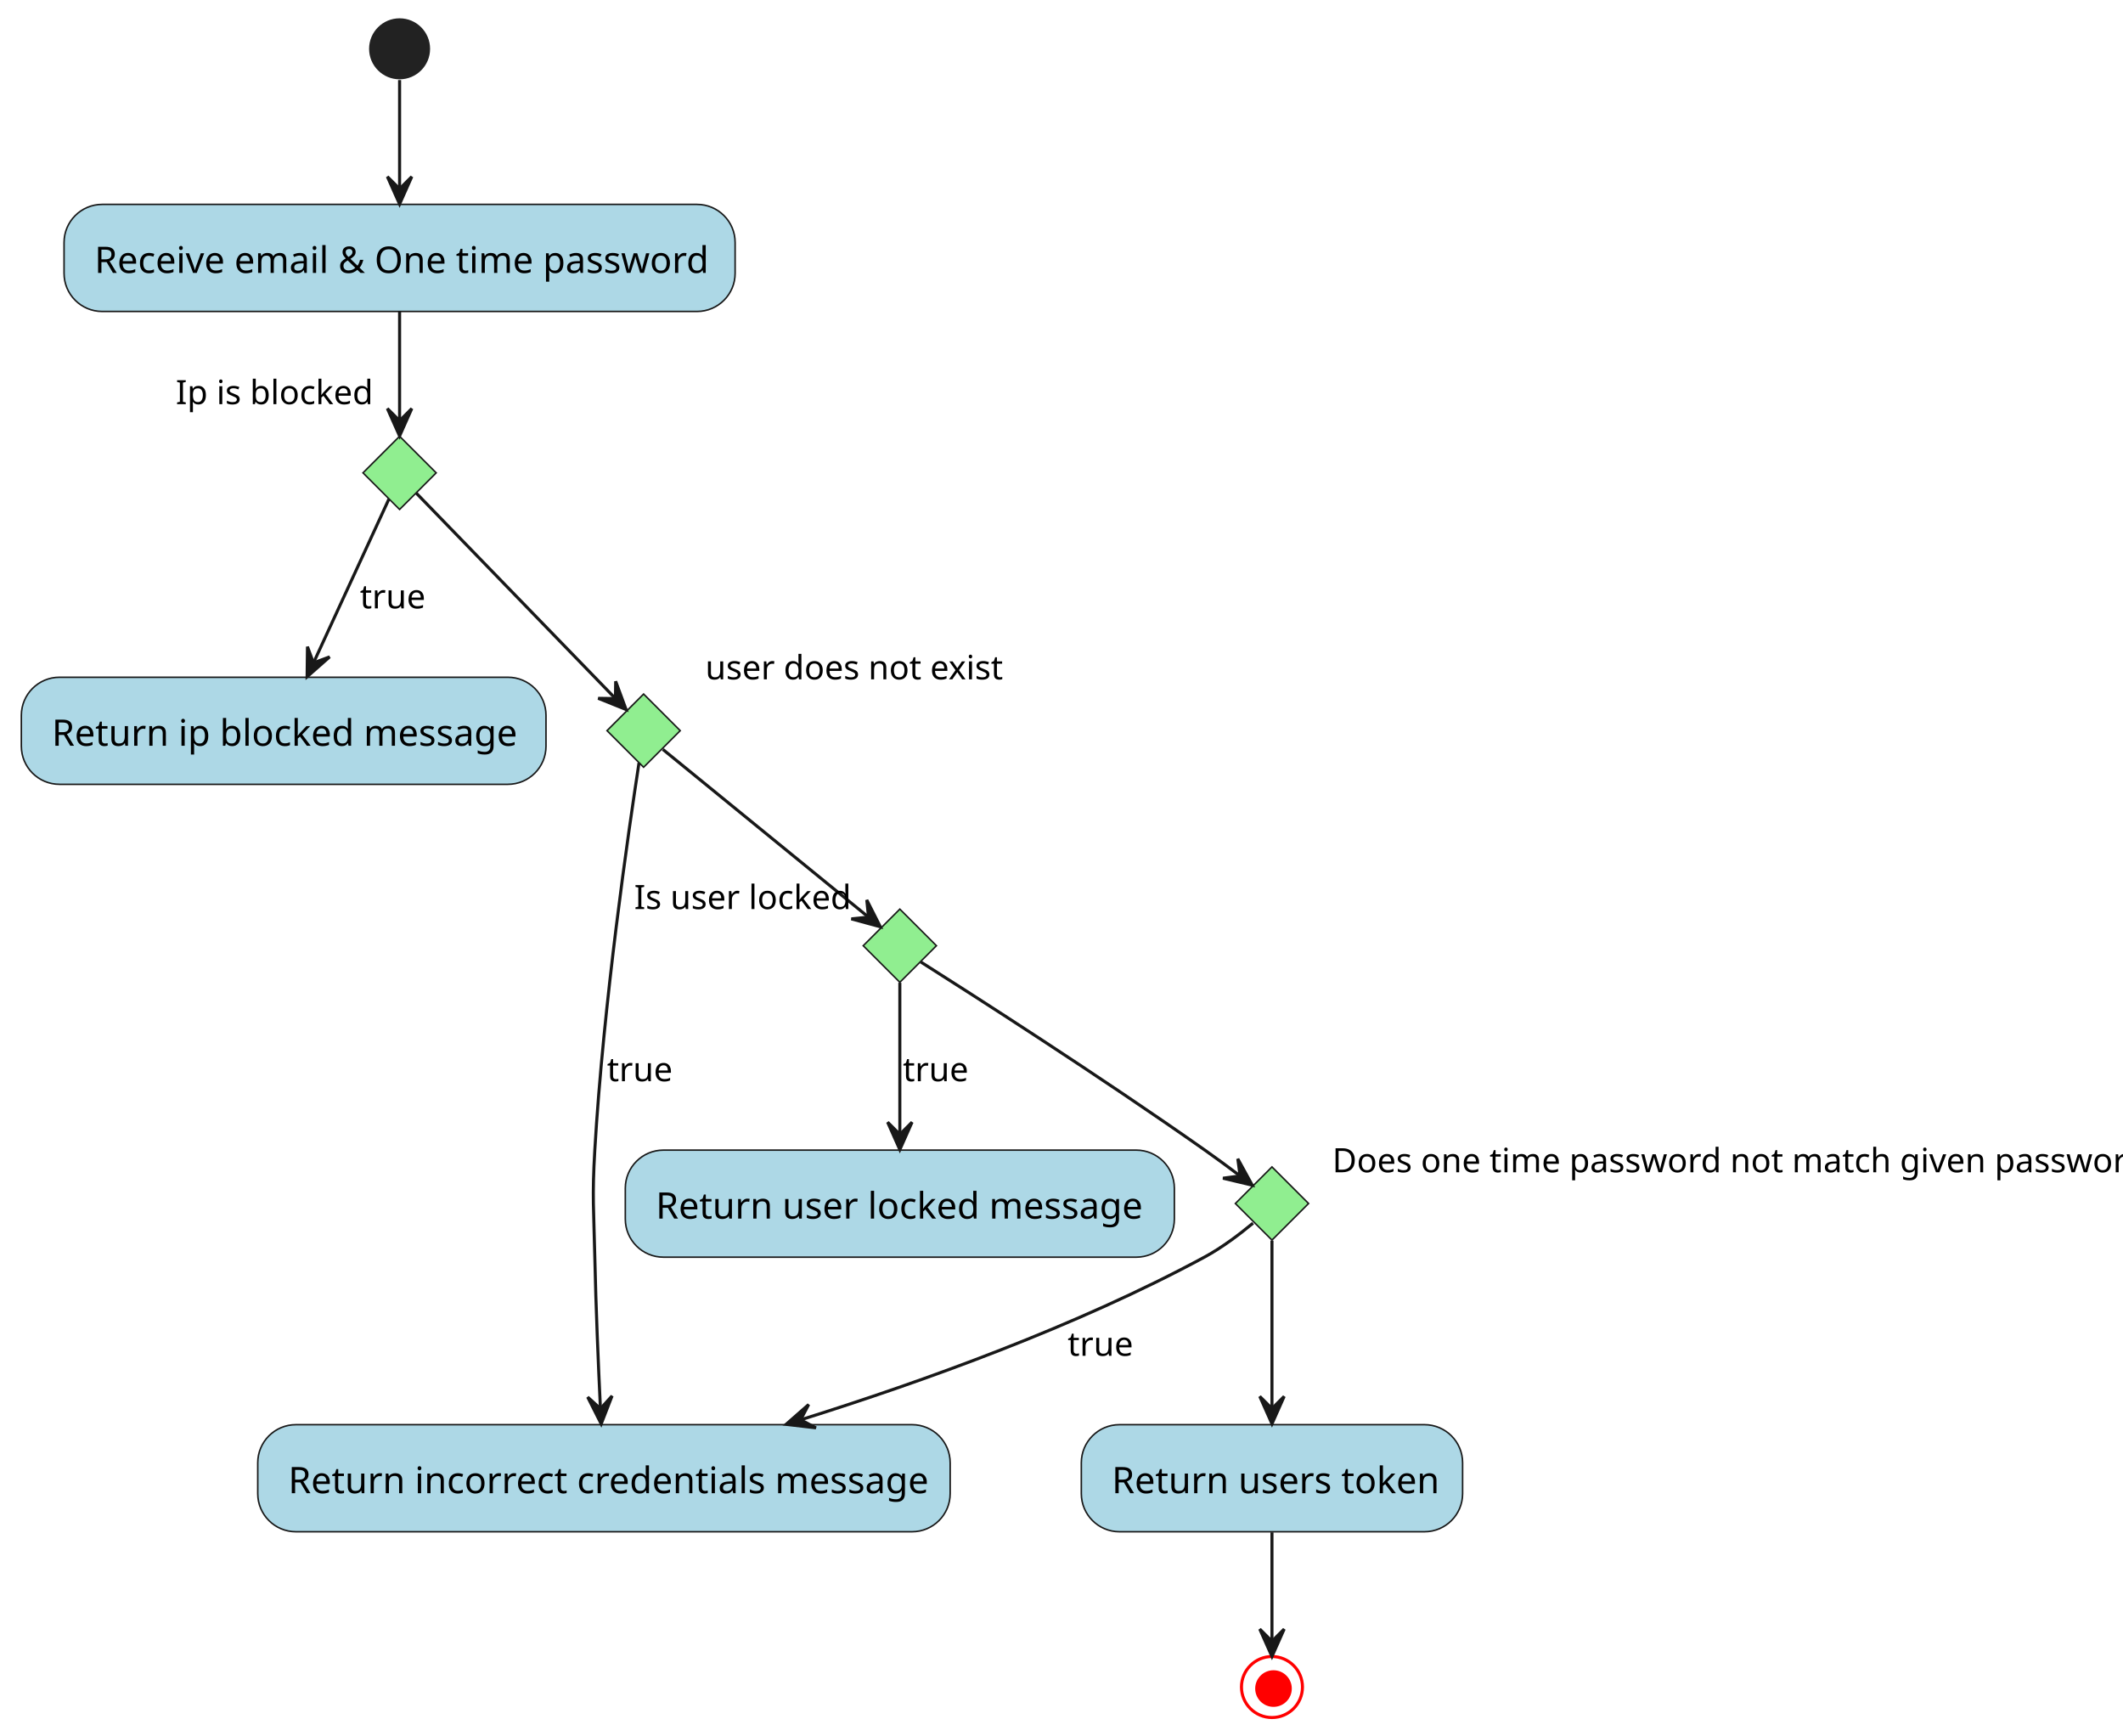
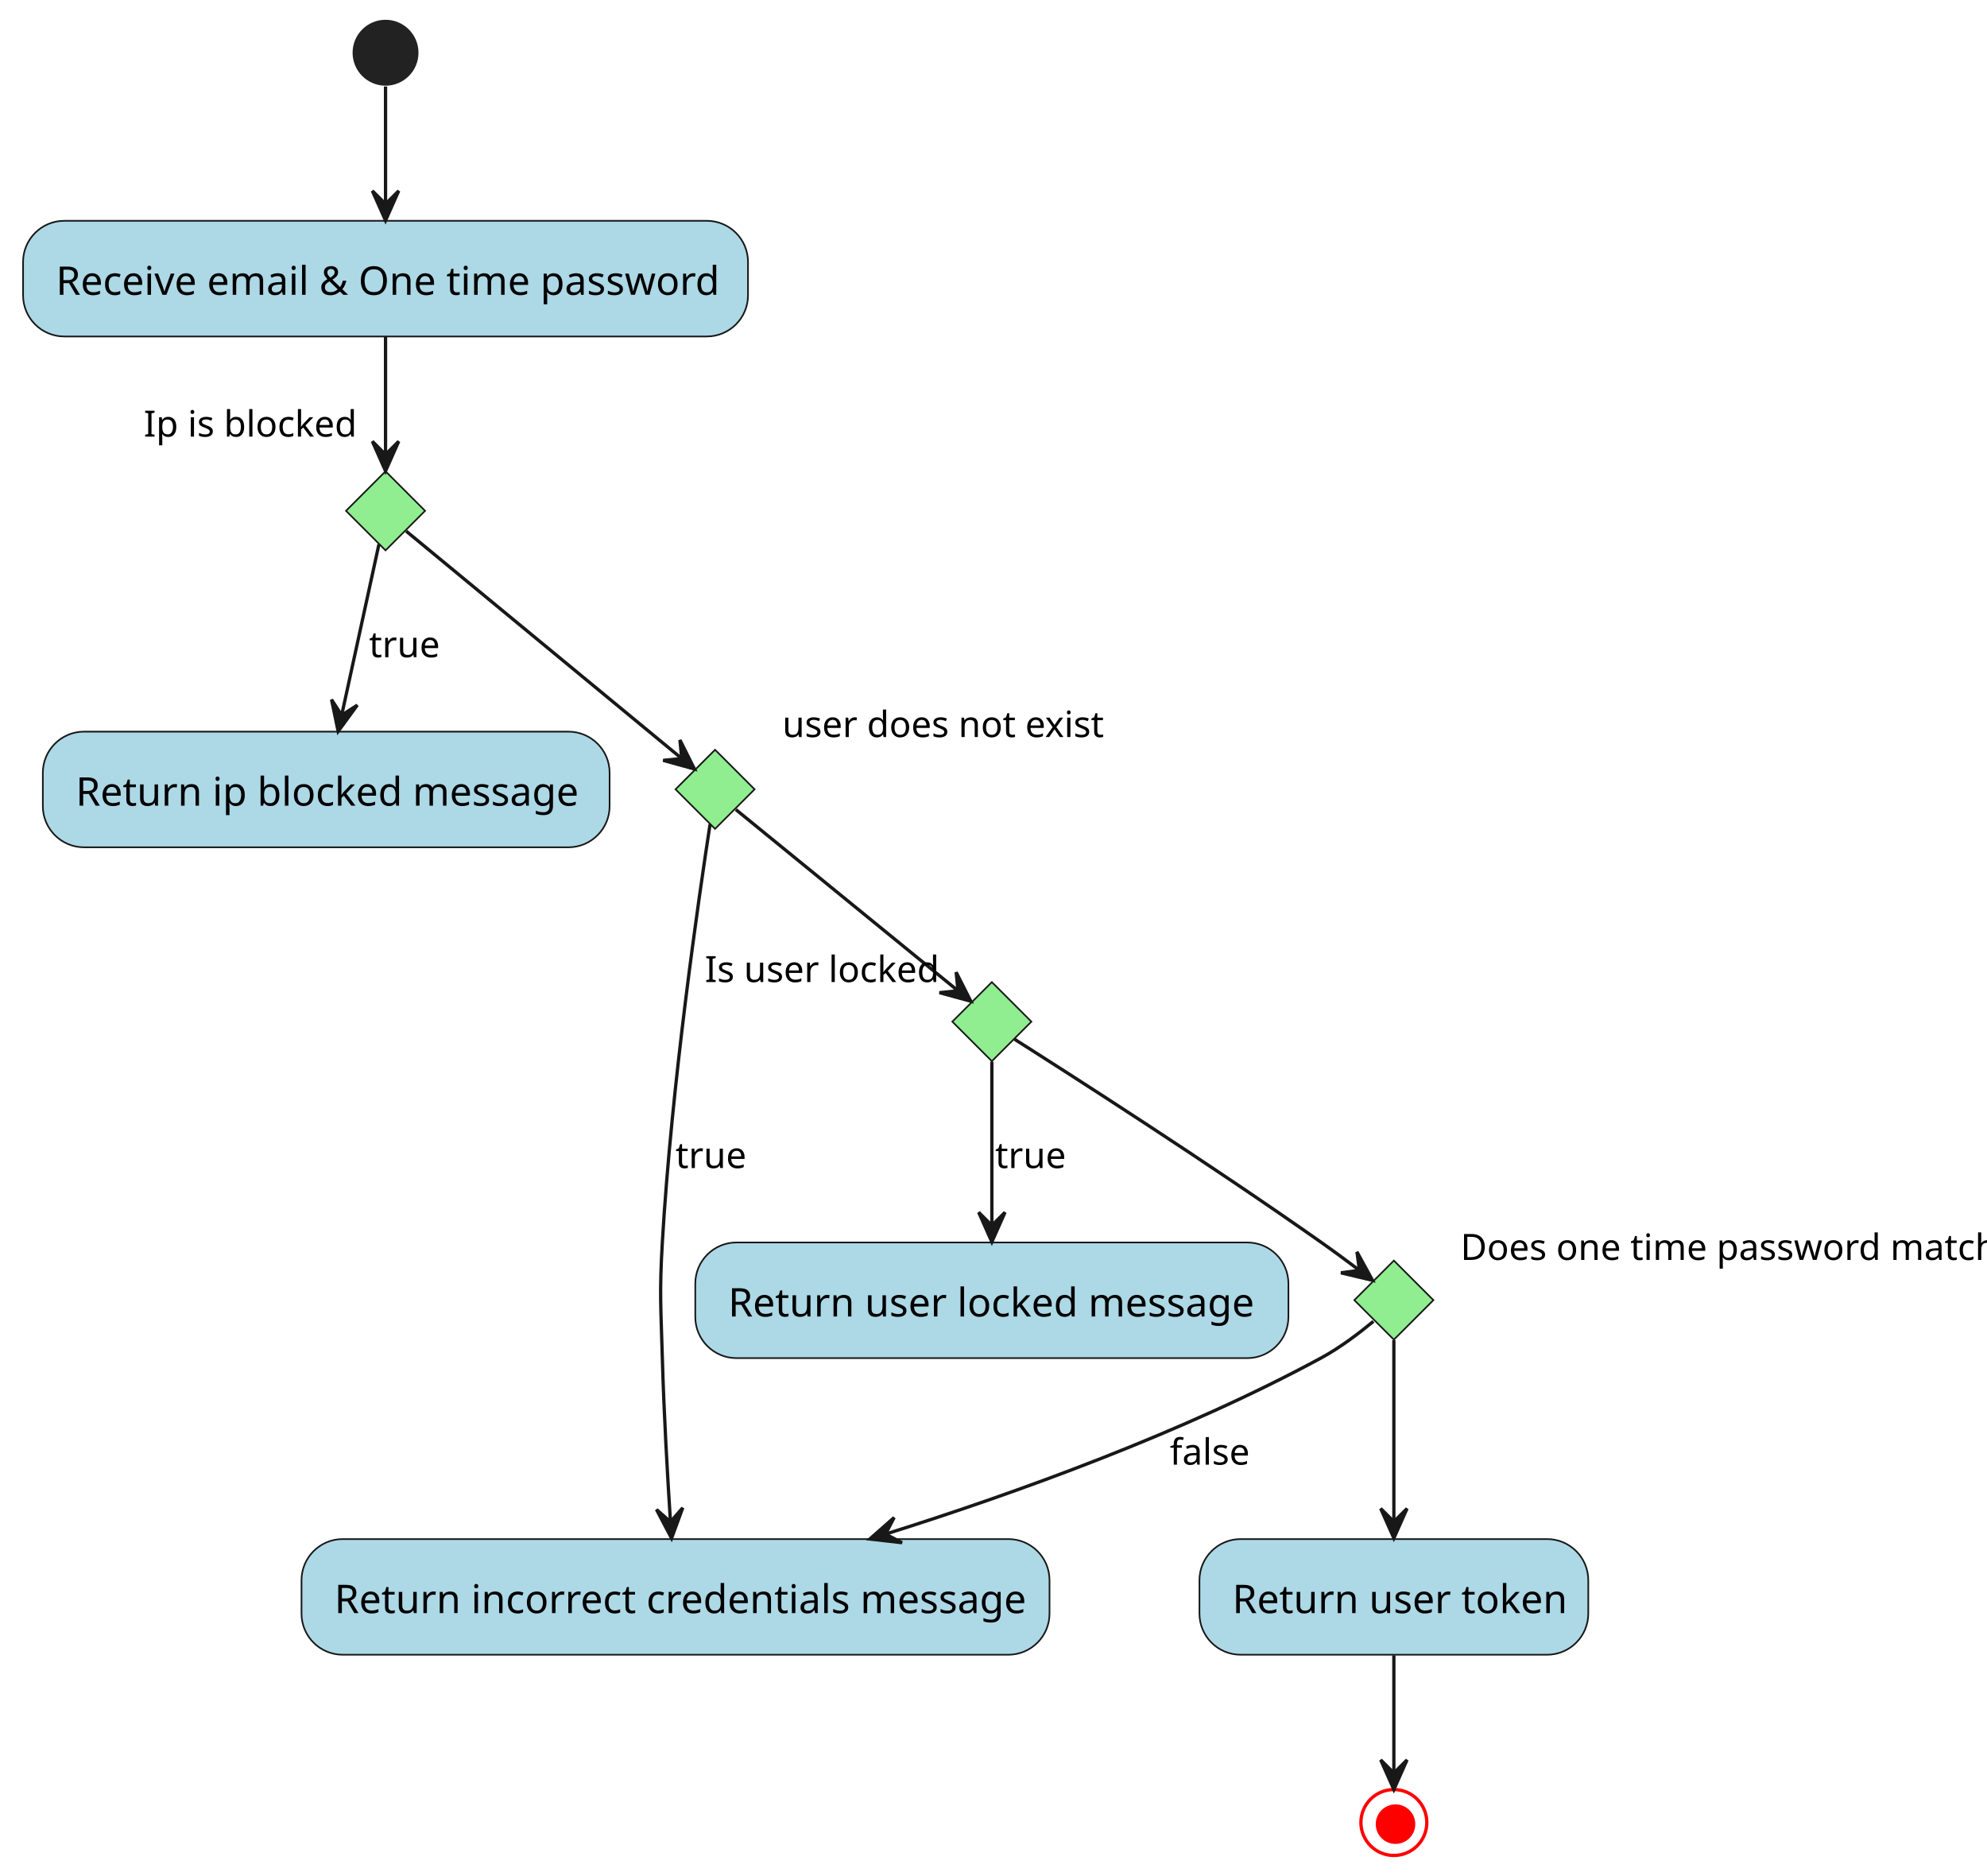
- <svg xmlns="http://www.w3.org/2000/svg" contentStyleType="text/css" height="569px" preserveAspectRatio="none" style="width:696px;height:569px;background:#FFFFFF;" version="1.1" viewBox="0 0 696 569" width="696px" zoomAndPan="magnify">
+ <svg xmlns="http://www.w3.org/2000/svg" contentStyleType="text/css" height="569px" preserveAspectRatio="none" style="width:603px;height:569px;background:#FFFFFF;" version="1.1" viewBox="0 0 603 569" width="603px" zoomAndPan="magnify">
  <defs />
  <g>
-     <ellipse cx="131" cy="16" fill="#222222" rx="10" ry="10" style="stroke:none;stroke-width:1.0;" />
-     <rect fill="#ADD8E6" height="35.094" rx="12.5" ry="12.5" style="stroke:#181818;stroke-width:0.5;" width="220" x="21" y="67" />
-     <text fill="#000000" font-family="sans-serif" font-size="12" lengthAdjust="spacing" textLength="200" x="31" y="89.457">Receive email &amp; One time password</text>
+     <ellipse cx="117" cy="16" fill="#222222" rx="10" ry="10" style="stroke:none;stroke-width:1.0;" />
+     <rect fill="#ADD8E6" height="35.094" rx="12.5" ry="12.5" style="stroke:#181818;stroke-width:0.5;" width="220" x="7" y="67" />
+     <text fill="#000000" font-family="sans-serif" font-size="12" lengthAdjust="spacing" textLength="200" x="17" y="89.457">Receive email &amp; One time password</text>
    <g id="elem_#5">
-       <polygon fill="#90EE90" points="131,143,143,155,131,167,119,155,131,143" style="stroke:#181818;stroke-width:0.5;" />
+       <polygon fill="#90EE90" points="117,143,129,155,117,167,105,155,117,143" style="stroke:#181818;stroke-width:0.5;" />
    </g>
-     <rect fill="#ADD8E6" height="35.094" rx="12.5" ry="12.5" style="stroke:#181818;stroke-width:0.5;" width="172" x="7" y="222" />
-     <text fill="#000000" font-family="sans-serif" font-size="12" lengthAdjust="spacing" textLength="152" x="17" y="244.457">Return ip blocked message</text>
+     <rect fill="#ADD8E6" height="35.094" rx="12.5" ry="12.5" style="stroke:#181818;stroke-width:0.5;" width="172" x="13" y="222" />
+     <text fill="#000000" font-family="sans-serif" font-size="12" lengthAdjust="spacing" textLength="152" x="23" y="244.457">Return ip blocked message</text>
    <g id="elem_#10">
-       <polygon fill="#90EE90" points="211,227.5,223,239.5,211,251.5,199,239.5,211,227.5" style="stroke:#181818;stroke-width:0.5;" />
+       <polygon fill="#90EE90" points="217,227.5,229,239.5,217,251.5,205,239.5,217,227.5" style="stroke:#181818;stroke-width:0.5;" />
    </g>
-     <rect fill="#ADD8E6" height="35.094" rx="12.5" ry="12.5" style="stroke:#181818;stroke-width:0.5;" width="227" x="84.5" y="467" />
-     <text fill="#000000" font-family="sans-serif" font-size="12" lengthAdjust="spacing" textLength="207" x="94.5" y="489.457">Return incorrect credentials message</text>
+     <rect fill="#ADD8E6" height="35.094" rx="12.5" ry="12.5" style="stroke:#181818;stroke-width:0.5;" width="227" x="91.5" y="467" />
+     <text fill="#000000" font-family="sans-serif" font-size="12" lengthAdjust="spacing" textLength="207" x="101.5" y="489.457">Return incorrect credentials message</text>
    <g id="elem_#15">
-       <polygon fill="#90EE90" points="295,298,307,310,295,322,283,310,295,298" style="stroke:#181818;stroke-width:0.5;" />
+       <polygon fill="#90EE90" points="301,298,313,310,301,322,289,310,301,298" style="stroke:#181818;stroke-width:0.5;" />
    </g>
-     <rect fill="#ADD8E6" height="35.094" rx="12.5" ry="12.5" style="stroke:#181818;stroke-width:0.5;" width="180" x="205" y="377" />
-     <text fill="#000000" font-family="sans-serif" font-size="12" lengthAdjust="spacing" textLength="160" x="215" y="399.457">Return user locked message</text>
+     <rect fill="#ADD8E6" height="35.094" rx="12.5" ry="12.5" style="stroke:#181818;stroke-width:0.5;" width="180" x="211" y="377" />
+     <text fill="#000000" font-family="sans-serif" font-size="12" lengthAdjust="spacing" textLength="160" x="221" y="399.457">Return user locked message</text>
    <g id="elem_#20">
-       <polygon fill="#90EE90" points="417,382.5,429,394.5,417,406.5,405,394.5,417,382.5" style="stroke:#181818;stroke-width:0.5;" />
+       <polygon fill="#90EE90" points="423,382.5,435,394.5,423,406.5,411,394.5,423,382.5" style="stroke:#181818;stroke-width:0.5;" />
    </g>
-     <rect fill="#ADD8E6" height="35.094" rx="12.5" ry="12.5" style="stroke:#181818;stroke-width:0.5;" width="125" x="354.5" y="467" />
-     <text fill="#000000" font-family="sans-serif" font-size="12" lengthAdjust="spacing" textLength="105" x="364.5" y="489.457">Return users token</text>
-     <ellipse cx="417" cy="553" fill="none" rx="10" ry="10" style="stroke:#FF0000;stroke-width:1.0;" />
-     <ellipse cx="417.5" cy="553.5" fill="#FF0000" rx="6" ry="6" style="stroke:none;stroke-width:1.0;" />
+     <rect fill="#ADD8E6" height="35.094" rx="12.5" ry="12.5" style="stroke:#181818;stroke-width:0.5;" width="118" x="364" y="467" />
+     <text fill="#000000" font-family="sans-serif" font-size="12" lengthAdjust="spacing" textLength="98" x="374" y="489.457">Return user token</text>
+     <ellipse cx="423" cy="553" fill="none" rx="10" ry="10" style="stroke:#FF0000;stroke-width:1.0;" />
+     <ellipse cx="423.5" cy="553.5" fill="#FF0000" rx="6" ry="6" style="stroke:none;stroke-width:1.0;" />
    <g id="link_start_Receive email &amp; One time password">
-       <path d="M131,26.25 C131,35.43 131,49.84 131,61.9 " fill="none" id="start-to-Receive email &amp; One time password" style="stroke:#181818;stroke-width:1.0;" />
-       <polygon fill="#181818" points="131,66.91,135,57.91,131,61.91,127,57.91,131,66.91" style="stroke:#181818;stroke-width:1.0;" />
+       <path d="M117,26.25 C117,35.43 117,49.84 117,61.9 " fill="none" id="start-to-Receive email &amp; One time password" style="stroke:#181818;stroke-width:1.0;" />
+       <polygon fill="#181818" points="117,66.91,121,57.91,117,61.91,113,57.91,117,66.91" style="stroke:#181818;stroke-width:1.0;" />
    </g>
    <g id="link_Receive email &amp; One time password_#5">
-       <path d="M131,102.08 C131,112.87 131,126.88 131,137.63 " fill="none" id="Receive email &amp; One time password-to-#5" style="stroke:#181818;stroke-width:1.0;" />
-       <polygon fill="#181818" points="131,142.92,135,133.92,131,137.92,127,133.92,131,142.92" style="stroke:#181818;stroke-width:1.0;" />
-       <text fill="#000000" font-family="sans-serif" font-size="11" lengthAdjust="spacing" textLength="59" x="57.619" y="132.485">Ip is blocked</text>
+       <path d="M117,102.08 C117,112.87 117,126.88 117,137.63 " fill="none" id="Receive email &amp; One time password-to-#5" style="stroke:#181818;stroke-width:1.0;" />
+       <polygon fill="#181818" points="117,142.92,121,133.92,117,137.92,113,133.92,117,142.92" style="stroke:#181818;stroke-width:1.0;" />
+       <text fill="#000000" font-family="sans-serif" font-size="11" lengthAdjust="spacing" textLength="59" x="43.619" y="132.485">Ip is blocked</text>
    </g>
    <g id="link_#5_Return ip blocked message">
-       <path d="M127.49,163.61 C121.95,175.65 110.97,199.49 102.88,217.06 " fill="none" id="#5-to-Return ip blocked message" style="stroke:#181818;stroke-width:1.0;" />
-       <polygon fill="#181818" points="100.68,221.83,108.07,215.32,102.766,217.286,100.8,211.982,100.68,221.83" style="stroke:#181818;stroke-width:1.0;" />
-       <text fill="#000000" font-family="sans-serif" font-size="11" lengthAdjust="spacing" textLength="19" x="118" y="199.419">true</text>
+       <path d="M115,165.14 C112.3,177.54 107.39,200.05 103.72,216.88 " fill="none" id="#5-to-Return ip blocked message" style="stroke:#181818;stroke-width:1.0;" />
+       <polygon fill="#181818" points="102.62,221.91,108.433,213.959,103.677,217.023,100.614,212.268,102.62,221.91" style="stroke:#181818;stroke-width:1.0;" />
+       <text fill="#000000" font-family="sans-serif" font-size="11" lengthAdjust="spacing" textLength="19" x="112" y="199.419">true</text>
    </g>
    <g id="link_#5_#10">
-       <path d="M136.5,161.67 C149.91,175.5 184.42,211.09 201.35,228.55 " fill="none" id="#5-to-#10" style="stroke:#181818;stroke-width:1.0;" />
-       <polygon fill="#181818" points="205.25,232.57,201.845,223.328,201.765,228.985,196.108,228.905,205.25,232.57" style="stroke:#181818;stroke-width:1.0;" />
-       <text fill="#000000" font-family="sans-serif" font-size="11" lengthAdjust="spacing" textLength="93" x="231.228" y="222.694">user does not exist</text>
+       <path d="M123.26,161.16 C140.02,174.99 186.09,213 206.74,230.04 " fill="none" id="#5-to-#10" style="stroke:#181818;stroke-width:1.0;" />
+       <polygon fill="#181818" points="210.75,233.34,206.339,224.534,206.888,230.165,201.258,230.714,210.75,233.34" style="stroke:#181818;stroke-width:1.0;" />
+       <text fill="#000000" font-family="sans-serif" font-size="11" lengthAdjust="spacing" textLength="93" x="237.416" y="223.649">user does not exist</text>
    </g>
    <g id="link_#10_Return incorrect credentials message">
-       <path d="M209.49,250.06 C206.07,272.28 197.8,329.12 195,377 C194.09,392.53 194.67,396.45 195,412 C195.35,428.56 196.15,447.26 196.83,461.38 " fill="none" id="#10-to-Return incorrect credentials message" style="stroke:#181818;stroke-width:1.0;" />
-       <polygon fill="#181818" points="197.1,466.75,200.659,457.567,196.857,461.756,192.668,457.955,197.1,466.75" style="stroke:#181818;stroke-width:1.0;" />
-       <text fill="#000000" font-family="sans-serif" font-size="11" lengthAdjust="spacing" textLength="19" x="199" y="354.419">true</text>
+       <path d="M215.49,250.06 C212.07,272.28 203.8,329.12 201,377 C200.09,392.53 200.57,396.45 201,412 C201.47,428.71 202.55,447.6 203.47,461.76 " fill="none" id="#10-to-Return incorrect credentials message" style="stroke:#181818;stroke-width:1.0;" />
+       <polygon fill="#181818" points="203.8,466.75,207.2,457.506,203.471,461.761,199.217,458.033,203.8,466.75" style="stroke:#181818;stroke-width:1.0;" />
+       <text fill="#000000" font-family="sans-serif" font-size="11" lengthAdjust="spacing" textLength="19" x="205" y="354.419">true</text>
    </g>
    <g id="link_#10_#15">
-       <path d="M217.31,245.65 C231.66,257.35 266.86,286.05 284.52,300.46 " fill="none" id="#10-to-#15" style="stroke:#181818;stroke-width:1.0;" />
-       <polygon fill="#181818" points="288.61,303.79,284.163,295.002,284.735,300.63,279.107,301.202,288.61,303.79" style="stroke:#181818;stroke-width:1.0;" />
-       <text fill="#000000" font-family="sans-serif" font-size="11" lengthAdjust="spacing" textLength="67" x="207.898" y="297.984">Is user locked</text>
+       <path d="M223.31,245.65 C237.66,257.35 272.86,286.05 290.52,300.46 " fill="none" id="#10-to-#15" style="stroke:#181818;stroke-width:1.0;" />
+       <polygon fill="#181818" points="294.61,303.79,290.163,295.002,290.735,300.63,285.107,301.202,294.61,303.79" style="stroke:#181818;stroke-width:1.0;" />
+       <text fill="#000000" font-family="sans-serif" font-size="11" lengthAdjust="spacing" textLength="67" x="213.898" y="297.984">Is user locked</text>
    </g>
    <g id="link_#15_Return user locked message">
-       <path d="M295,322.13 C295,334.77 295,355.72 295,371.66 " fill="none" id="#15-to-Return user locked message" style="stroke:#181818;stroke-width:1.0;" />
-       <polygon fill="#181818" points="295,376.85,299,367.85,295,371.85,291,367.85,295,376.85" style="stroke:#181818;stroke-width:1.0;" />
-       <text fill="#000000" font-family="sans-serif" font-size="11" lengthAdjust="spacing" textLength="19" x="296" y="354.419">true</text>
+       <path d="M301,322.13 C301,334.77 301,355.72 301,371.66 " fill="none" id="#15-to-Return user locked message" style="stroke:#181818;stroke-width:1.0;" />
+       <polygon fill="#181818" points="301,376.85,305,367.85,301,371.85,297,367.85,301,376.85" style="stroke:#181818;stroke-width:1.0;" />
+       <text fill="#000000" font-family="sans-serif" font-size="11" lengthAdjust="spacing" textLength="19" x="302" y="354.419">true</text>
    </g>
    <g id="link_#15_#20">
-       <path d="M301.89,315.34 C318.24,325.7 360.64,352.81 395,377 C398.82,379.69 402.93,382.73 406.55,385.46 " fill="none" id="#15-to-#20" style="stroke:#181818;stroke-width:1.0;" />
-       <polygon fill="#181818" points="410.53,388.49,405.799,379.852,406.554,385.458,400.948,386.213,410.53,388.49" style="stroke:#181818;stroke-width:1.0;" />
-       <text fill="#000000" font-family="sans-serif" font-size="11" lengthAdjust="spacing" textLength="253" x="436.787" y="384.264">Does one time password not match given password</text>
+       <path d="M307.89,315.34 C324.24,325.7 366.64,352.81 401,377 C404.82,379.69 408.93,382.73 412.55,385.46 " fill="none" id="#15-to-#20" style="stroke:#181818;stroke-width:1.0;" />
+       <polygon fill="#181818" points="416.53,388.49,411.799,379.852,412.554,385.458,406.948,386.213,416.53,388.49" style="stroke:#181818;stroke-width:1.0;" />
+       <text fill="#000000" font-family="sans-serif" font-size="11" lengthAdjust="spacing" textLength="153" x="443.229" y="382.299">Does one time password match</text>
    </g>
    <g id="link_#20_Return incorrect credentials message">
-       <path d="M410.79,400.94 C406.56,404.45 400.71,408.91 395,412 C353.04,434.7 302.39,452.9 262.95,465.26 " fill="none" id="#20-to-Return incorrect credentials message" style="stroke:#181818;stroke-width:1.0;" />
-       <polygon fill="#181818" points="257.71,466.89,267.492,468.034,262.484,465.404,265.114,460.395,257.71,466.89" style="stroke:#181818;stroke-width:1.0;" />
-       <text fill="#000000" font-family="sans-serif" font-size="11" lengthAdjust="spacing" textLength="19" x="350" y="444.419">true</text>
+       <path d="M416.79,400.94 C412.56,404.44 406.71,408.91 401,412 C359.09,434.71 308.48,452.97 269.19,465.35 " fill="none" id="#20-to-Return incorrect credentials message" style="stroke:#181818;stroke-width:1.0;" />
+       <polygon fill="#181818" points="263.96,466.98,273.745,468.097,268.73,465.481,271.346,460.465,263.96,466.98" style="stroke:#181818;stroke-width:1.0;" />
+       <text fill="#000000" font-family="sans-serif" font-size="11" lengthAdjust="spacing" textLength="24" x="355" y="444.419">false</text>
    </g>
-     <g id="link_#20_Return users token">
-       <path d="M417,406.65 C417,420.39 417,444.08 417,461.54 " fill="none" id="#20-to-Return users token" style="stroke:#181818;stroke-width:1.0;" />
-       <polygon fill="#181818" points="417,466.73,421,457.73,417,461.73,413,457.73,417,466.73" style="stroke:#181818;stroke-width:1.0;" />
+     <g id="link_#20_Return user token">
+       <path d="M423,406.65 C423,420.39 423,444.08 423,461.54 " fill="none" id="#20-to-Return user token" style="stroke:#181818;stroke-width:1.0;" />
+       <polygon fill="#181818" points="423,466.73,427,457.73,423,461.73,419,457.73,423,466.73" style="stroke:#181818;stroke-width:1.0;" />
    </g>
-     <g id="link_Return users token_end">
-       <path d="M417,502.28 C417,513.29 417,527.52 417,537.94 " fill="none" id="Return users token-to-end" style="stroke:#181818;stroke-width:1.0;" />
-       <polygon fill="#181818" points="417,543,421,534,417,538,413,534,417,543" style="stroke:#181818;stroke-width:1.0;" />
+     <g id="link_Return user token_end">
+       <path d="M423,502.28 C423,513.29 423,527.52 423,537.94 " fill="none" id="Return user token-to-end" style="stroke:#181818;stroke-width:1.0;" />
+       <polygon fill="#181818" points="423,543,427,534,423,538,419,534,423,543" style="stroke:#181818;stroke-width:1.0;" />
    </g>
  </g>
</svg>
